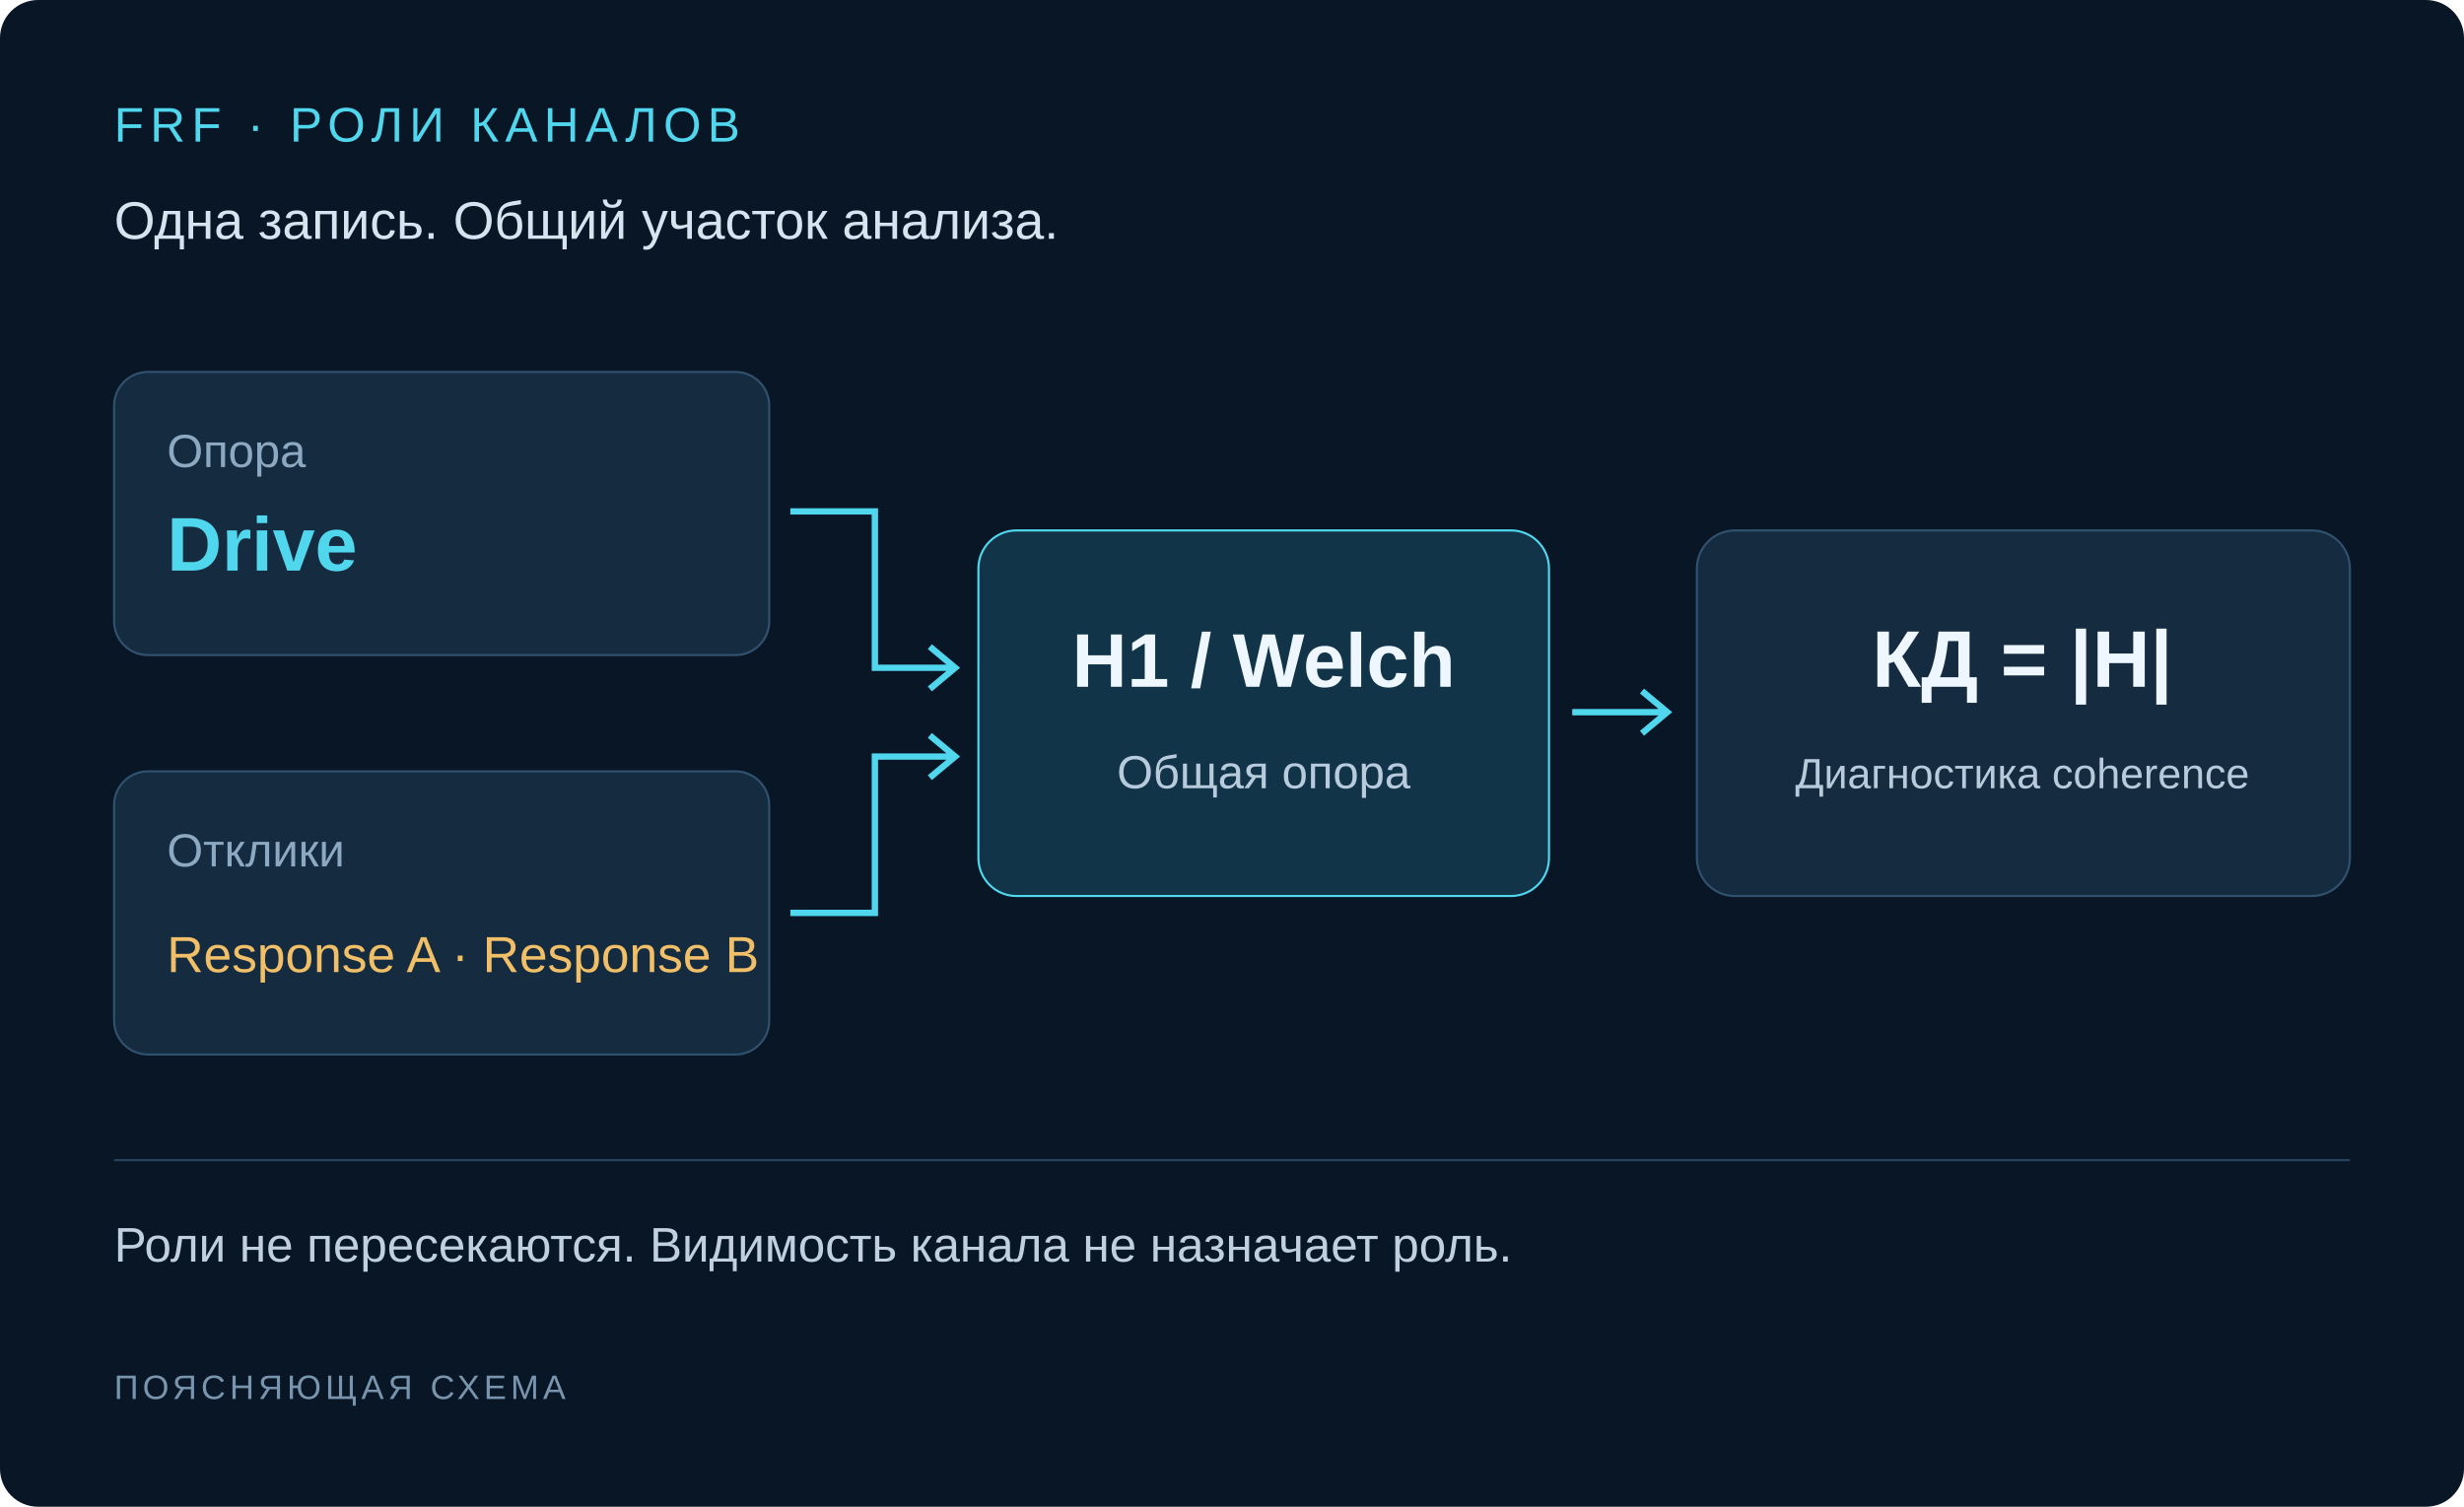
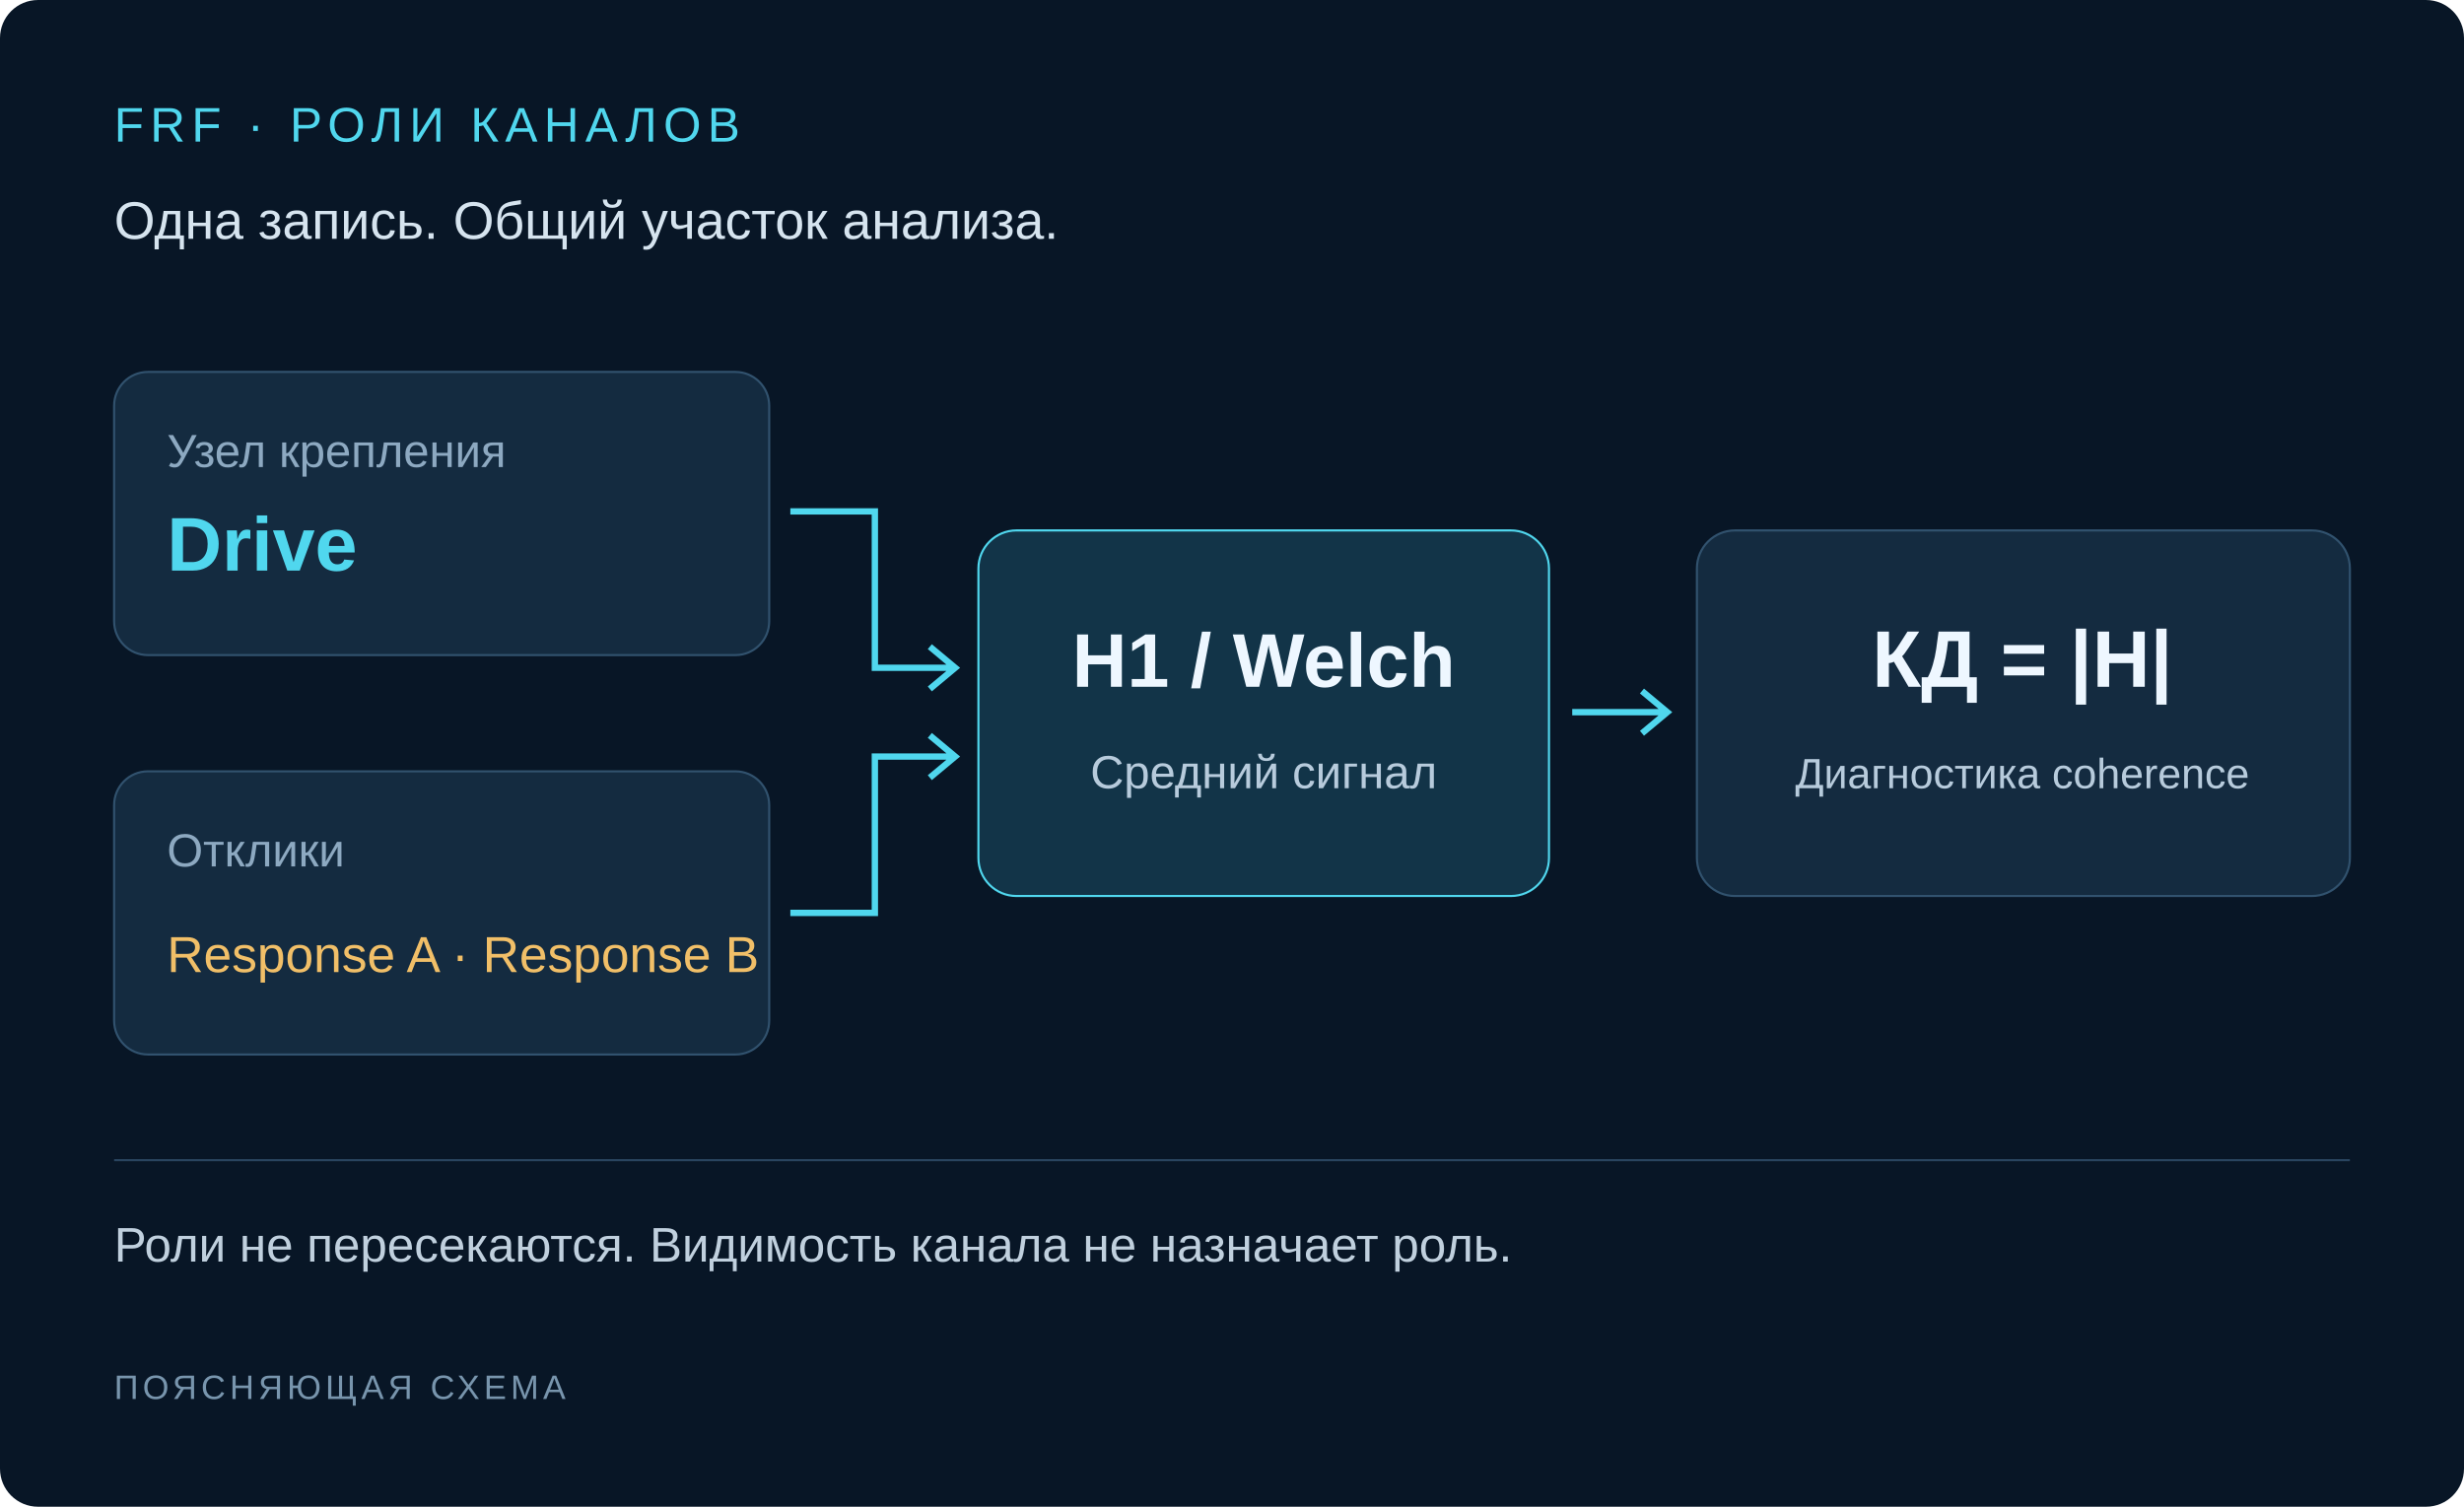
<svg xmlns="http://www.w3.org/2000/svg" width="1166" height="713" viewBox="0 0 1166 713" role="img" aria-labelledby="title desc">
  <rect width="1166" height="713" rx="18" fill="#081626" />
  <g font-family="Segoe UI,Arial,sans-serif">
    <text x="54" y="67" fill="#50d7ee" font-size="23" letter-spacing="3">FRF · РОЛИ КАНАЛОВ</text>
    <text x="54" y="113" fill="#d6e4ef" font-size="25">Одна запись. Общий участок анализа.</text>
    <rect x="54" y="176" width="310" height="134" rx="16" fill="#142b40" stroke="#31526e" />
-     <text x="79" y="221" fill="#8da9c1" font-size="22">Опора</text>
+     <text x="79" y="221" fill="#8da9c1" font-size="22">Узел крепления</text>
    <text x="79" y="270" fill="#50d7ee" font-size="36" font-weight="600">Drive</text>
    <rect x="54" y="365" width="310" height="134" rx="16" fill="#142b40" stroke="#31526e" />
    <text x="79" y="410" fill="#8da9c1" font-size="22">Отклики</text>
    <text x="79" y="460" fill="#f1bf68" font-size="24">Response A · Response B</text>
    <path d="M374 242h40v74h38m-12-10 12 10-12 10M374 432h40v-74h38m-12-10 12 10-12 10" stroke="#50d7ee" stroke-width="3" fill="none" />
    <rect x="463" y="251" width="270" height="173" rx="18" fill="#123448" stroke="#50d7ee" />
    <text x="598" y="325" text-anchor="middle" fill="#eef7ff" font-size="36" font-weight="600">H1 / Welch</text>
-     <text x="598" y="373" text-anchor="middle" fill="#b7cbdc" font-size="22">Общая опора</text>
+     <text x="598" y="373" text-anchor="middle" fill="#b7cbdc" font-size="22">Средний сигнал</text>
    <path d="M744 337h45m-12-10 12 10-12 10" stroke="#50d7ee" stroke-width="3" fill="none" />
    <rect x="803" y="251" width="309" height="173" rx="18" fill="#142b40" stroke="#31526e" />
    <text x="957" y="325" text-anchor="middle" fill="#eef7ff" font-size="38" font-weight="600">КД = |H|</text>
    <text x="957" y="373" text-anchor="middle" fill="#b7cbdc" font-size="20">Диагностика coherence</text>
    <path d="M54 549h1058" stroke="#29445f" />
    <text x="54" y="597" fill="#c0d0de" font-size="23">Роли не пересекаются. Видимость канала не назначает роль.</text>
    <text x="54" y="662" fill="#7895ad" font-size="16" letter-spacing="2">ПОЯСНЯЮЩАЯ СХЕМА</text>
  </g>
</svg>
